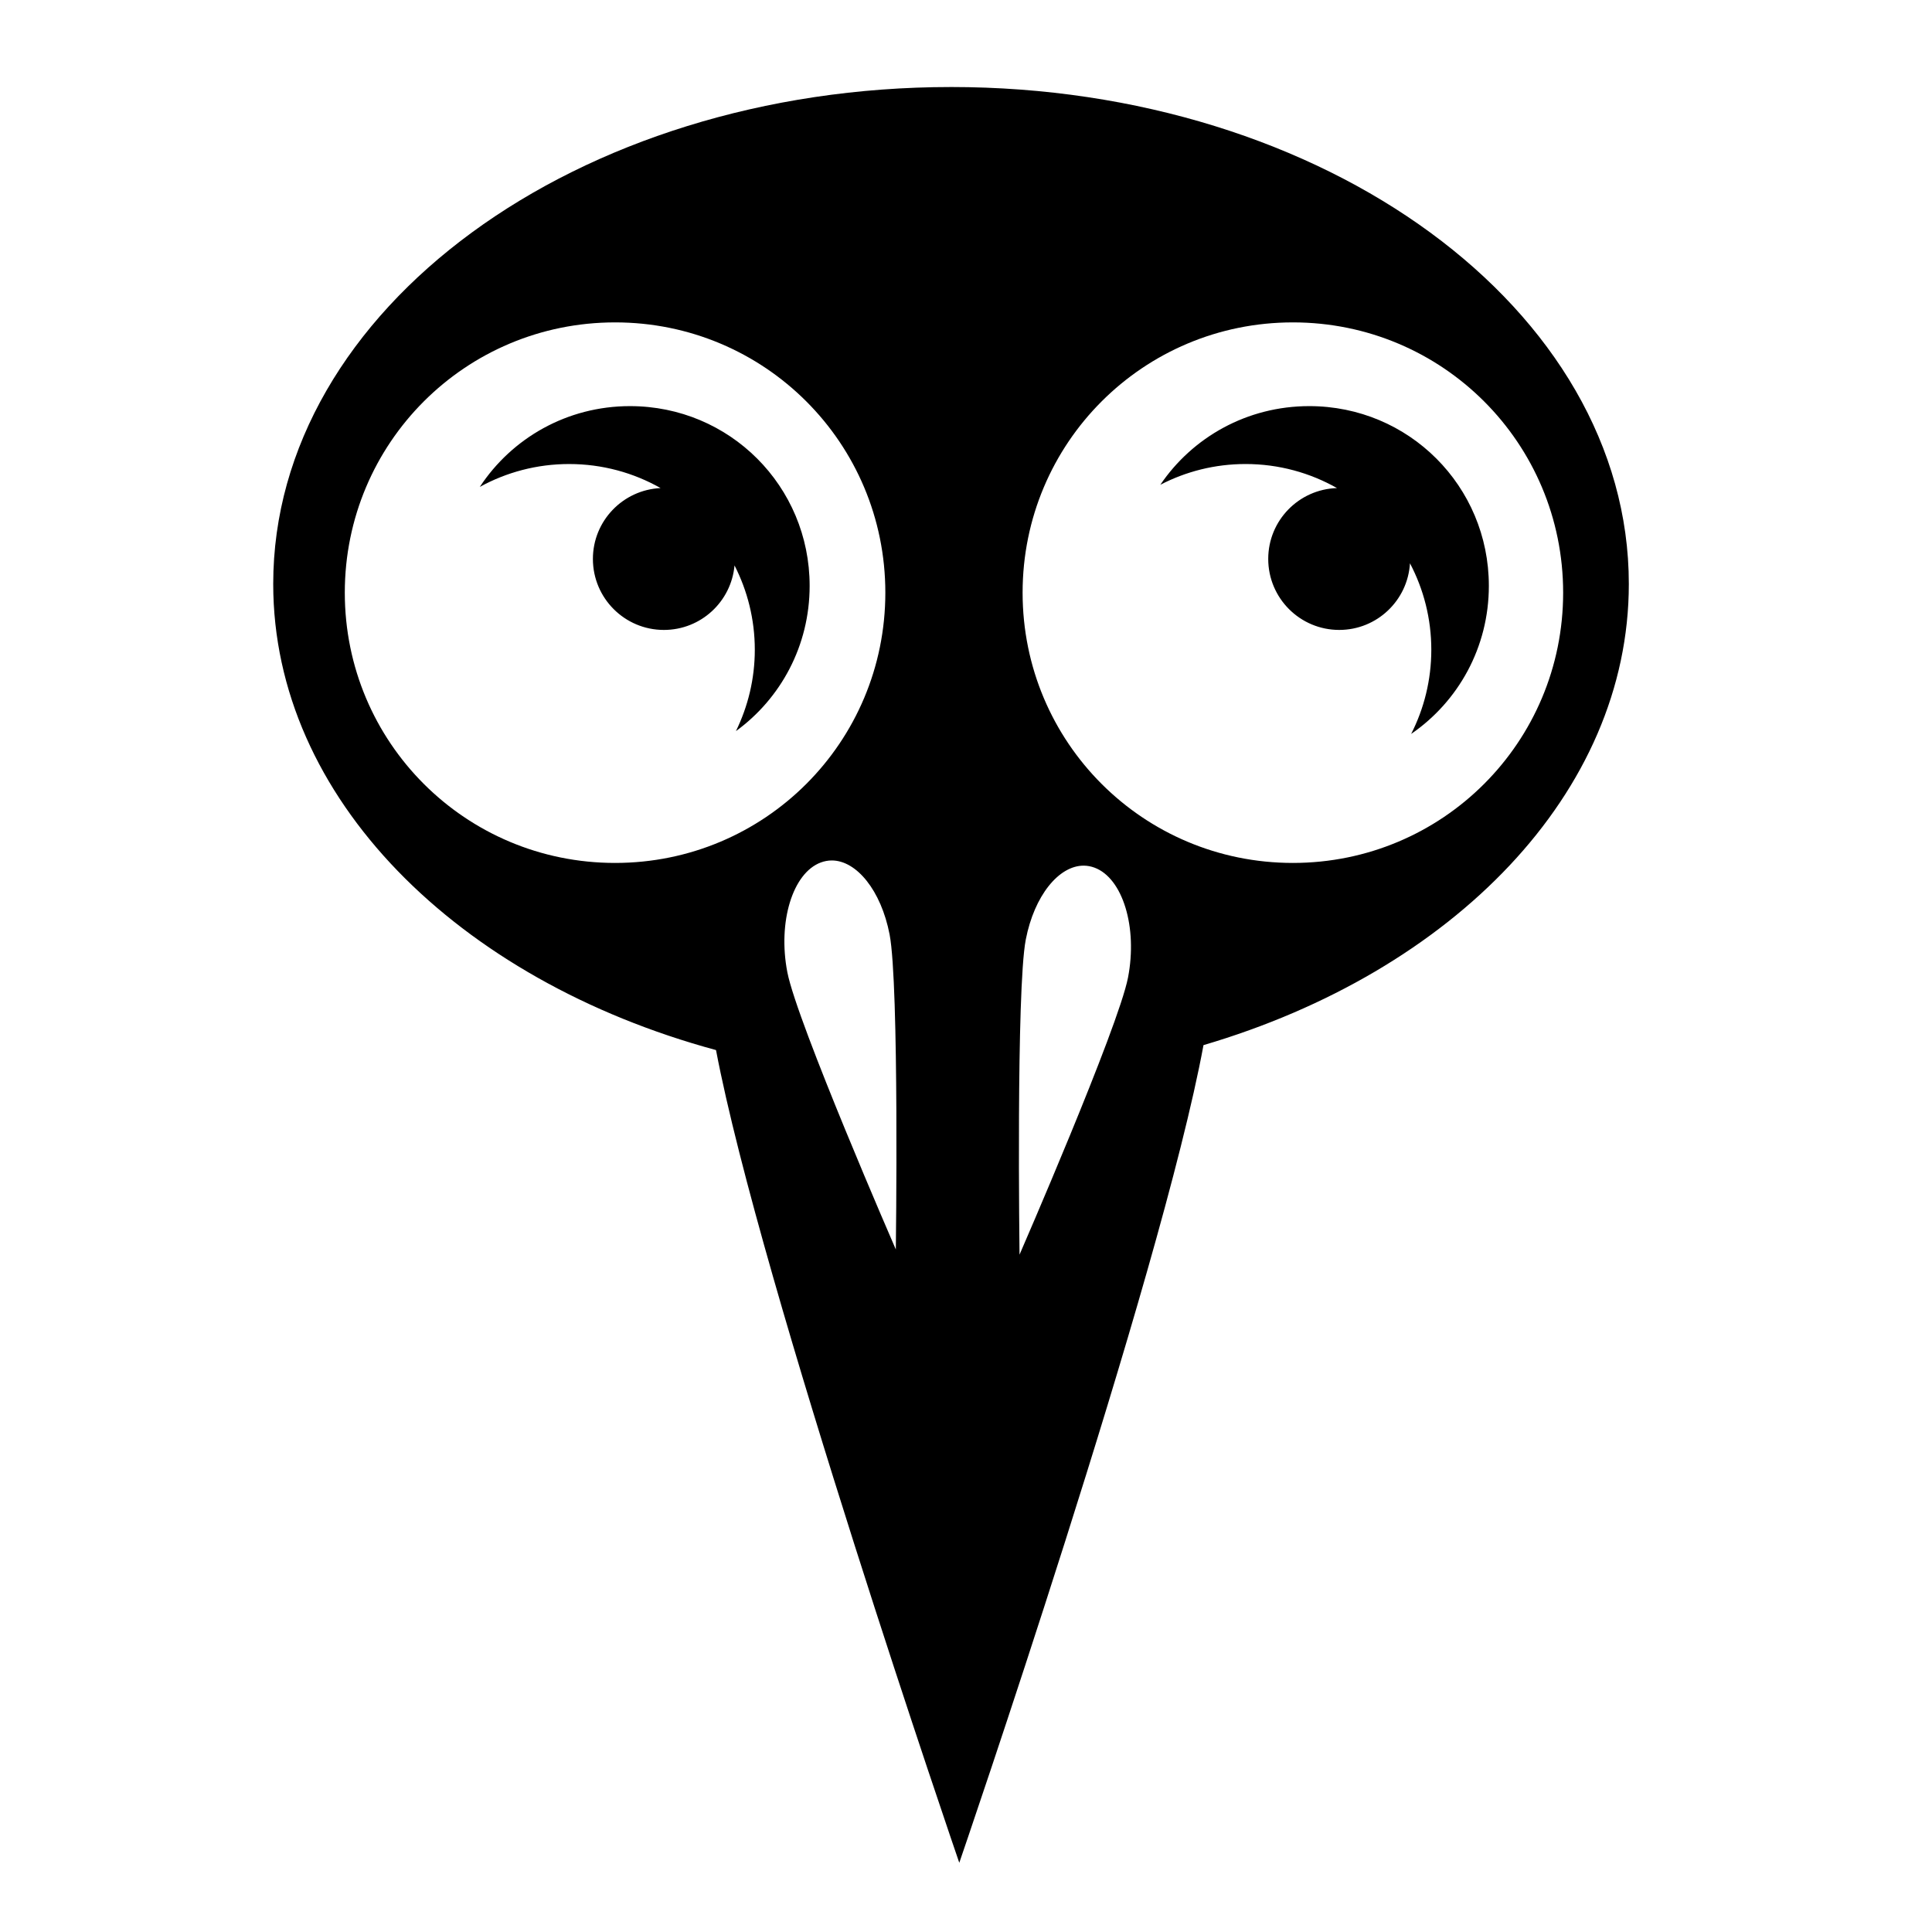
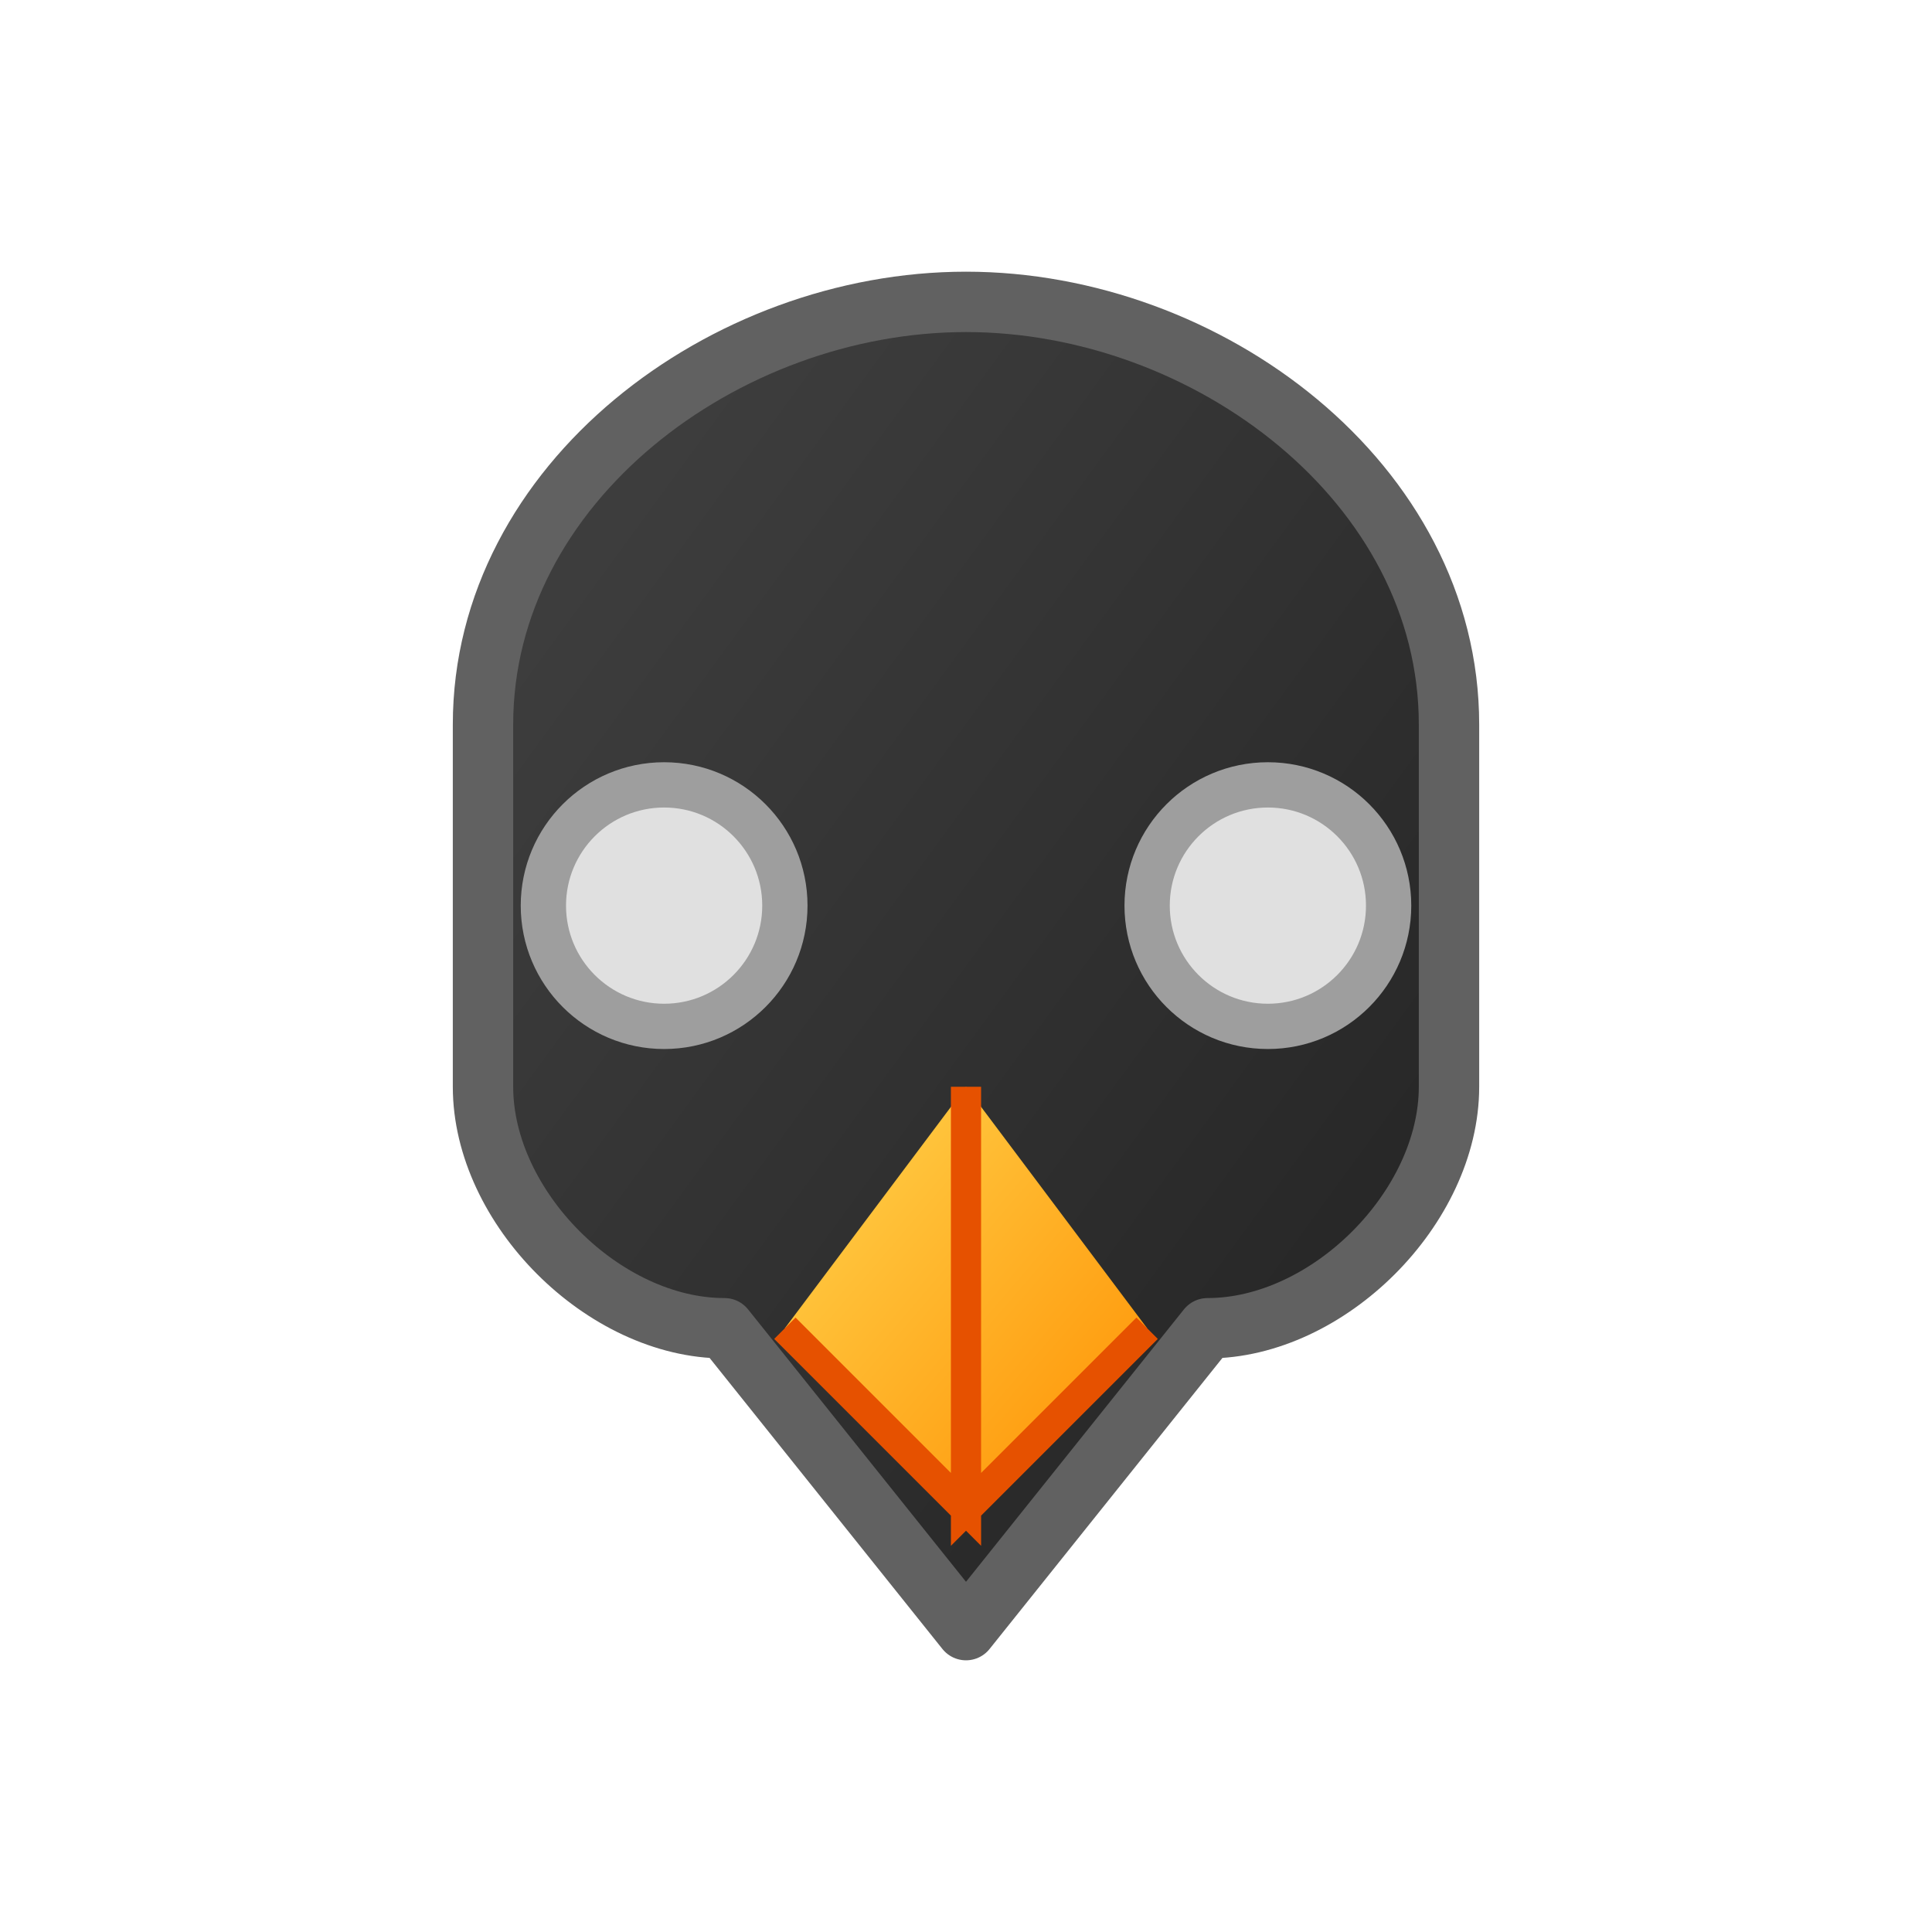
- <svg xmlns="http://www.w3.org/2000/svg" fill="currentColor" viewBox="0 0 512 512">
-   <path fill="currentColor" d="M252.03 23.063c-99.206 0-179.624 58.963-179.624 131.687 0 56.668 48.844 104.963 117.344 123.53 11.835 62.23 64.47 215.376 64.47 215.376s53.39-155.335 64.718-216.687c66.074-19.45 112.718-66.83 112.718-122.22 0-72.724-80.418-131.688-179.625-131.688zM163 85.436c39.656 0 71.625 31.97 71.625 71.626 0 39.655-31.97 71.625-71.625 71.625-39.656 0-71.625-31.97-71.625-71.625 0-39.656 31.97-71.625 71.625-71.625zm179.625 0c39.656 0 71.625 31.97 71.625 71.626 0 39.655-31.97 71.625-71.625 71.625-39.656 0-71.625-31.97-71.625-71.625 0-39.656 31.97-71.625 71.625-71.625zM166.97 107.626c-16.7 0-31.318 8.487-39.814 21.406 7.02-3.855 15.08-6.06 23.656-6.06 8.815 0 17.094 2.316 24.25 6.374-9.975.464-17.937 8.69-17.937 18.78 0 10.39 8.425 18.814 18.813 18.814 9.81 0 17.855-7.507 18.718-17.094 3.425 6.707 5.375 14.295 5.375 22.344 0 7.735-1.82 15.05-5 21.562 11.856-8.632 19.532-22.62 19.532-38.5 0-26.407-21.19-47.625-47.593-47.625zm180 0c-16.463 0-30.924 8.233-39.47 20.844 6.774-3.514 14.437-5.5 22.594-5.5 8.804 0 17.068 2.324 24.22 6.374-10.114.314-18.22 8.592-18.22 18.78 0 10.39 8.424 18.814 18.812 18.814 10 0 18.154-7.806 18.75-17.657 3.605 6.844 5.656 14.636 5.656 22.907 0 8.033-1.93 15.615-5.343 22.313 12.455-8.558 20.592-22.9 20.592-39.25 0-26.407-21.19-47.625-47.593-47.625zM220.374 228.03c6.606-.04 13.12 7.952 15.375 19.595 2.577 13.314 1.656 83.5 1.656 83.5s-26.173-60.157-28.75-73.47c-2.577-13.31 1.396-26.32 8.875-29.092.936-.347 1.9-.526 2.845-.532zm66.844 1.376c.942.006 1.908.185 2.842.53 7.48 2.775 11.453 15.813 8.875 29.126-2.577 13.314-28.75 73.438-28.75 73.438s-.92-70.184 1.657-83.5c2.255-11.643 8.77-19.634 15.375-19.594z" />
+ <svg xmlns="http://www.w3.org/2000/svg" viewBox="0 0 64 64" width="64" height="64">
+   <defs>
+     <linearGradient id="maskGrad" x1="0%" y1="0%" x2="100%" y2="100%">
+       <stop offset="0%" stop-color="#424242" />
+       <stop offset="100%" stop-color="#212121" />
+     </linearGradient>
+     <linearGradient id="beakGrad" x1="0%" y1="0%" x2="100%" y2="100%">
+       <stop offset="0%" stop-color="#FFD54F" />
+       <stop offset="100%" stop-color="#FF8F00" />
+     </linearGradient>
+   </defs>
+   <path d="M16 24 C16 16 24 10 32 10 C40 10 48 16 48 24 L48 36 C48 40 44 44 40 44 L32 54 L24 44 C20 44 16 40 16 36 Z" fill="url(#maskGrad)" stroke="#616161" stroke-width="2" stroke-linejoin="round" />
+   <path d="M22 26 A4 4 0 1 1 22 34 A4 4 0 1 1 22 26" fill="#E0E0E0" stroke="#9E9E9E" stroke-width="1.5" />
+   <path d="M42 26 A4 4 0 1 1 42 34 A4 4 0 1 1 42 26" fill="#E0E0E0" stroke="#9E9E9E" stroke-width="1.5" />
+   <path d="M32 36 L32 50 L26 44 M32 36 L32 50 L38 44" fill="url(#beakGrad)" stroke="#E65100" stroke-width="1" />
</svg>
